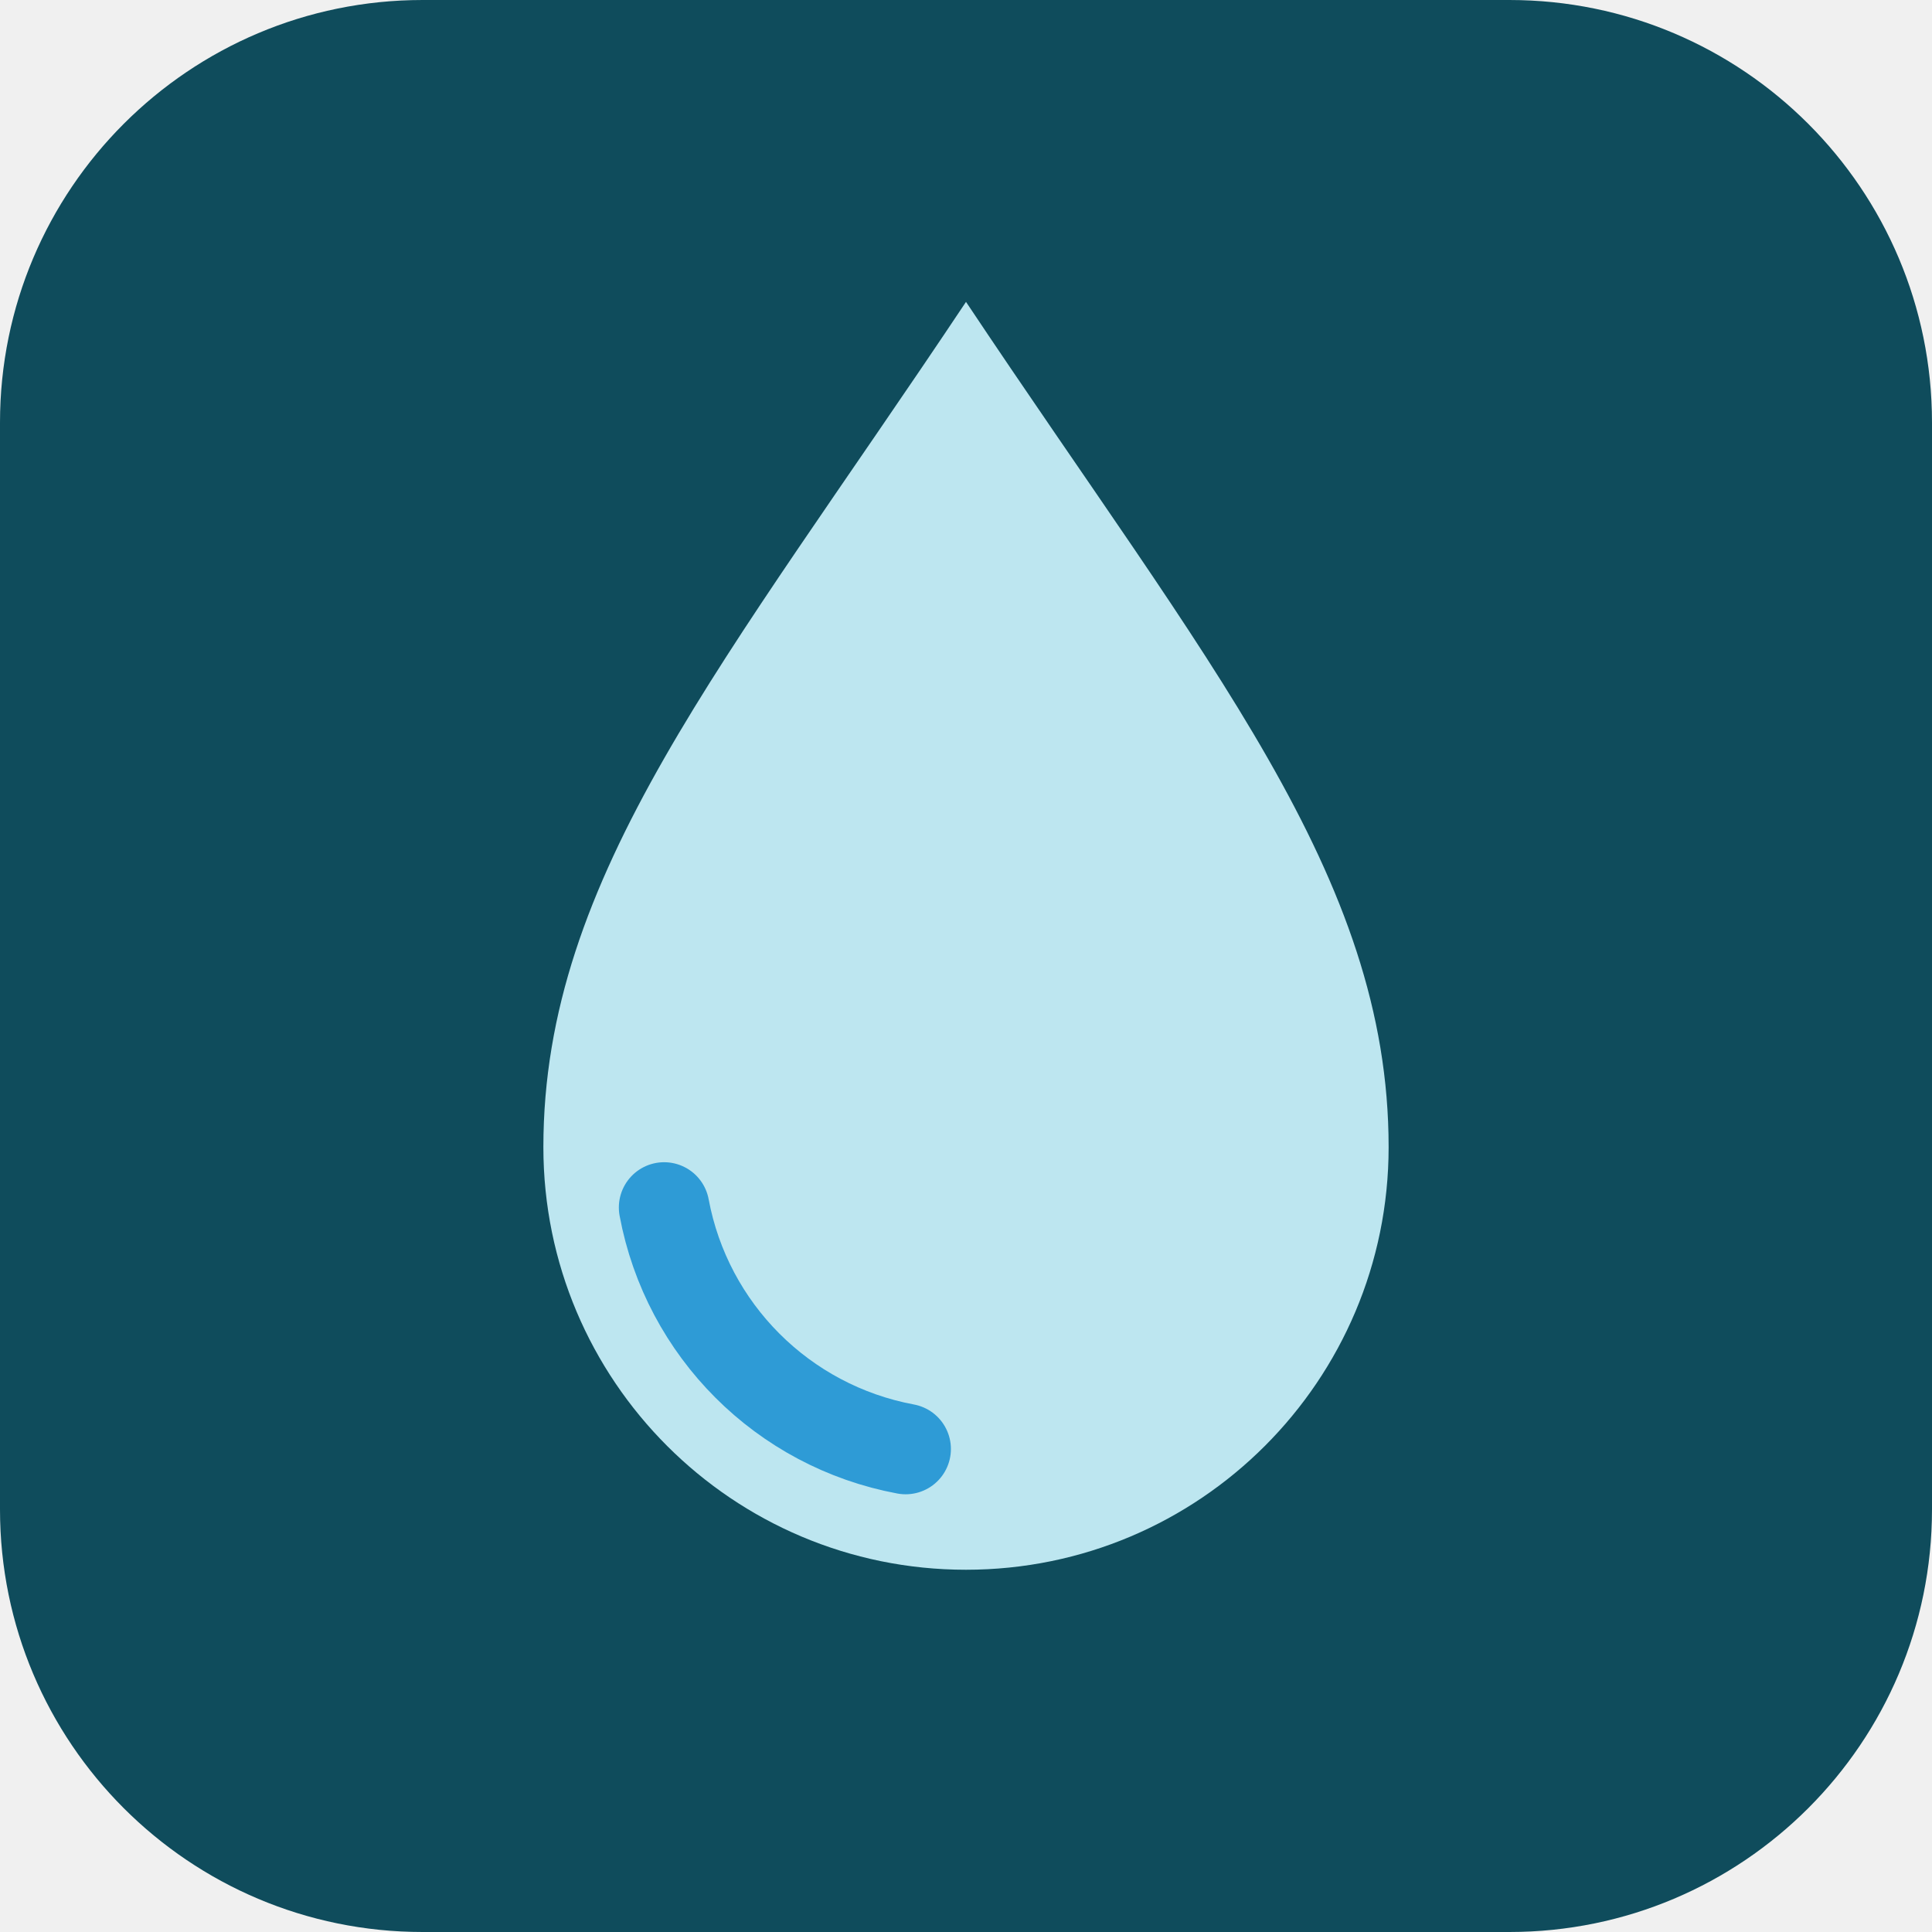
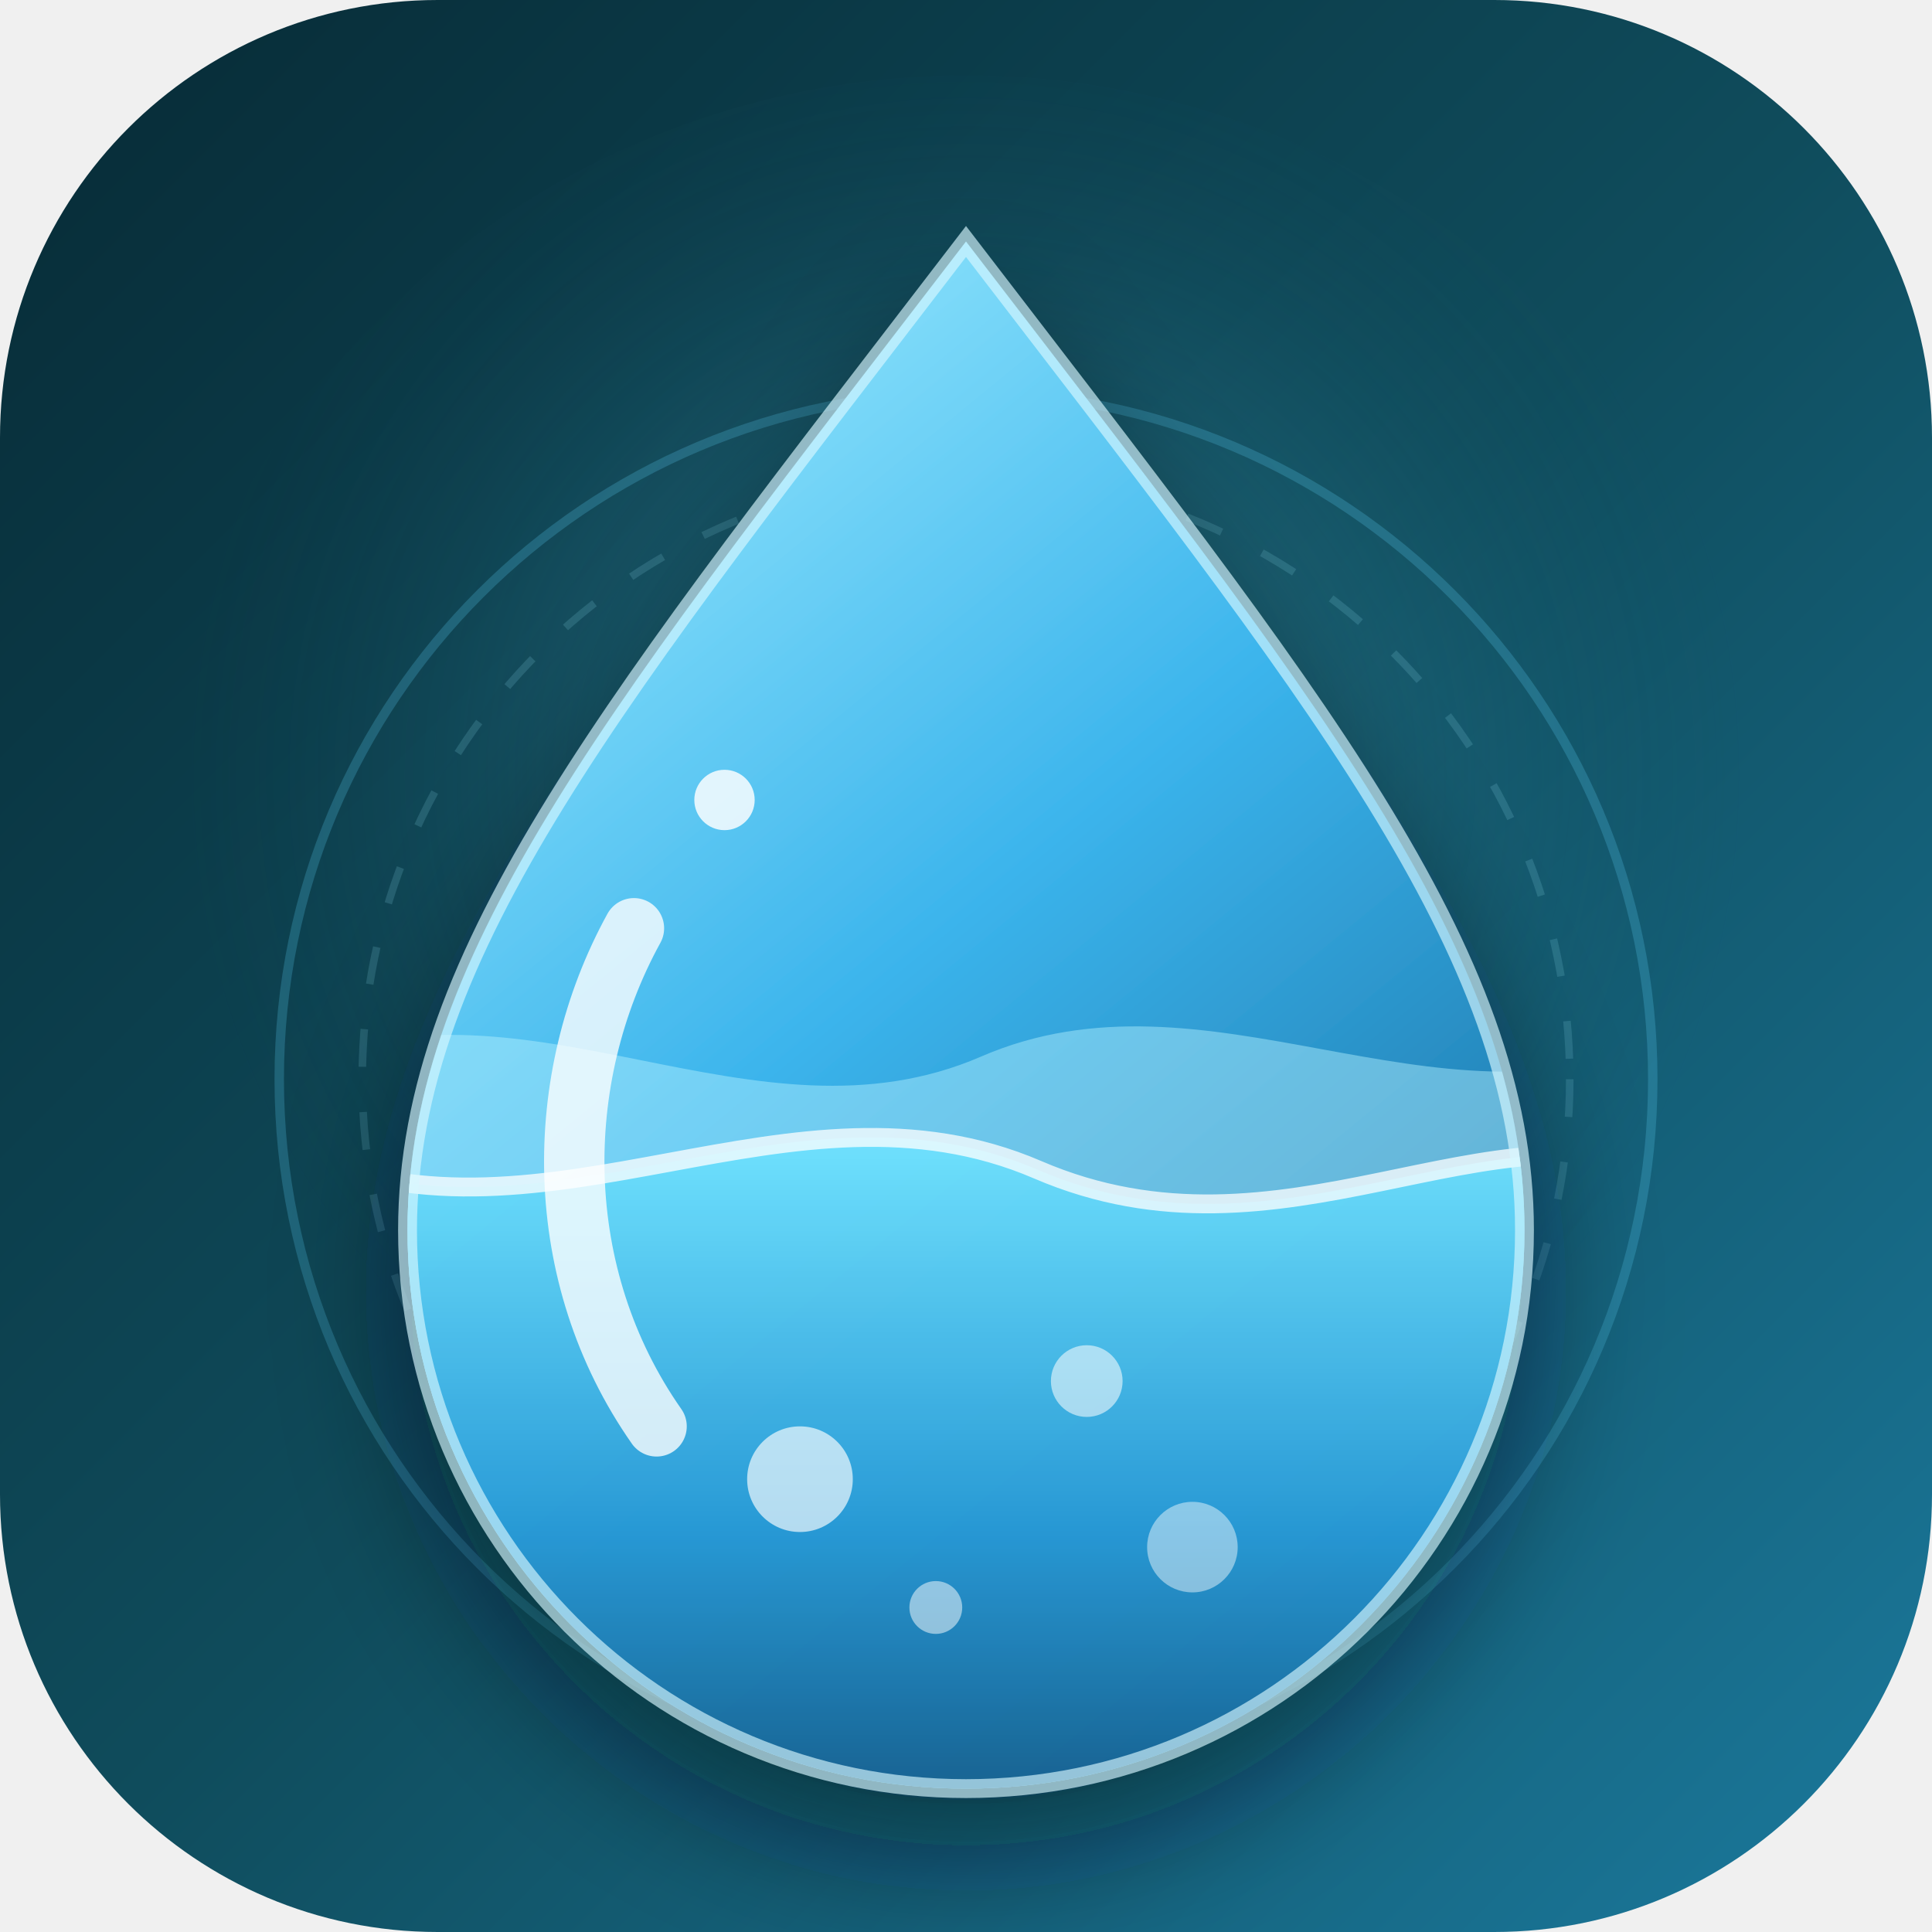
- <svg xmlns="http://www.w3.org/2000/svg" viewBox="0 0 64 64">
-   <rect width="64" height="64" rx="14" fill="#0F4C5C" />
-   <path d="M32 10c8 12 14 19 14 28a14 14 0 0 1-28 0c0-9 6-16 14-28z" fill="#BDE6F0" />
-   <path d="M22 40a10 10 0 0 0 8 8" stroke="#2E9BD6" stroke-width="3" fill="none" stroke-linecap="round" />
+ <svg xmlns="http://www.w3.org/2000/svg" width="512" height="512" viewBox="0 0 512 512">
+   <defs>
+     <linearGradient id="bg" x1="0" y1="0" x2="1" y2="1">
+       <stop offset="0%" stop-color="#072A35" />
+       <stop offset="50%" stop-color="#0F4C5C" />
+       <stop offset="100%" stop-color="#1B7A9E" />
+     </linearGradient>
+     <radialGradient id="glow" cx="50%" cy="42%" r="48%">
+       <stop offset="0%" stop-color="#5FD9FF" stop-opacity="0.42" />
+       <stop offset="100%" stop-color="#0F4C5C" stop-opacity="0" />
+     </radialGradient>
+     <linearGradient id="dropShell" x1="0.2" y1="0" x2="0.8" y2="1">
+       <stop offset="0%" stop-color="#9BEBFF" />
+       <stop offset="45%" stop-color="#3BB4EC" />
+       <stop offset="100%" stop-color="#136396" />
+     </linearGradient>
+     <linearGradient id="waveFront" x1="0" y1="0" x2="0" y2="1">
+       <stop offset="0%" stop-color="#6FE3FF" />
+       <stop offset="55%" stop-color="#2296D4" />
+       <stop offset="100%" stop-color="#0D4F7C" />
+     </linearGradient>
+     <clipPath id="dropClip">
+       <path d="M256 64C348 184 404 252 404 326A148 148 0 0 1 108 326C108 252 164 184 256 64Z" />
+     </clipPath>
+     <filter id="shadow" x="-15%" y="-15%" width="130%" height="135%">
+       <feDropShadow dx="0" dy="16" stdDeviation="18" flood-color="#041B24" flood-opacity="0.55" />
+     </filter>
+   </defs>
+   <rect width="512" height="512" rx="116" fill="url(#bg)" />
+   <circle cx="256" cy="240" r="220" fill="url(#glow)" />
+   <circle cx="256" cy="286" r="182" fill="none" stroke="#62D9FF" stroke-width="2.5" stroke-opacity="0.22" />
+   <circle cx="256" cy="286" r="160" fill="none" stroke="#9BEBFF" stroke-width="2" stroke-opacity="0.16" stroke-dasharray="10 12" />
+   <g filter="url(#shadow)">
+     <path d="M256 64C348 184 404 252 404 326A148 148 0 0 1 108 326C108 252 164 184 256 64Z" fill="url(#dropShell)" />
+   </g>
+   <g clip-path="url(#dropClip)">
+     <path d="M80 282C140 256 200 306 260 280C320 254 380 302 440 276V490H80Z" fill="#B5F2FF" opacity="0.45" />
+     <path d="M80 306C145 334 210 282 275 310C340 338 395 290 445 312V490H80Z" fill="url(#waveFront)" opacity="0.92" />
+     <path d="M80 306C145 334 210 282 275 310C340 338 395 290 445 312" fill="none" stroke="#FFFFFF" stroke-width="5" stroke-linecap="round" opacity="0.75" />
+     <circle cx="212" cy="392" r="14" fill="#FFFFFF" opacity="0.65" />
+     <circle cx="288" cy="366" r="9.5" fill="#FFFFFF" opacity="0.55" />
+     <circle cx="248" cy="426" r="7" fill="#FFFFFF" opacity="0.5" />
+     <circle cx="316" cy="410" r="12" fill="#FFFFFF" opacity="0.45" />
+   </g>
+   <path d="M256 64C348 184 404 252 404 326A148 148 0 0 1 108 326C108 252 164 184 256 64Z" fill="none" stroke="#D8F7FF" stroke-width="5" stroke-opacity="0.65" />
+   <path d="M168 246C146 286 146 338 174 378" fill="none" stroke="#FFFFFF" stroke-width="16" stroke-linecap="round" opacity="0.78" />
+   <circle cx="192" cy="212" r="8" fill="#FFFFFF" opacity="0.82" />
</svg>
